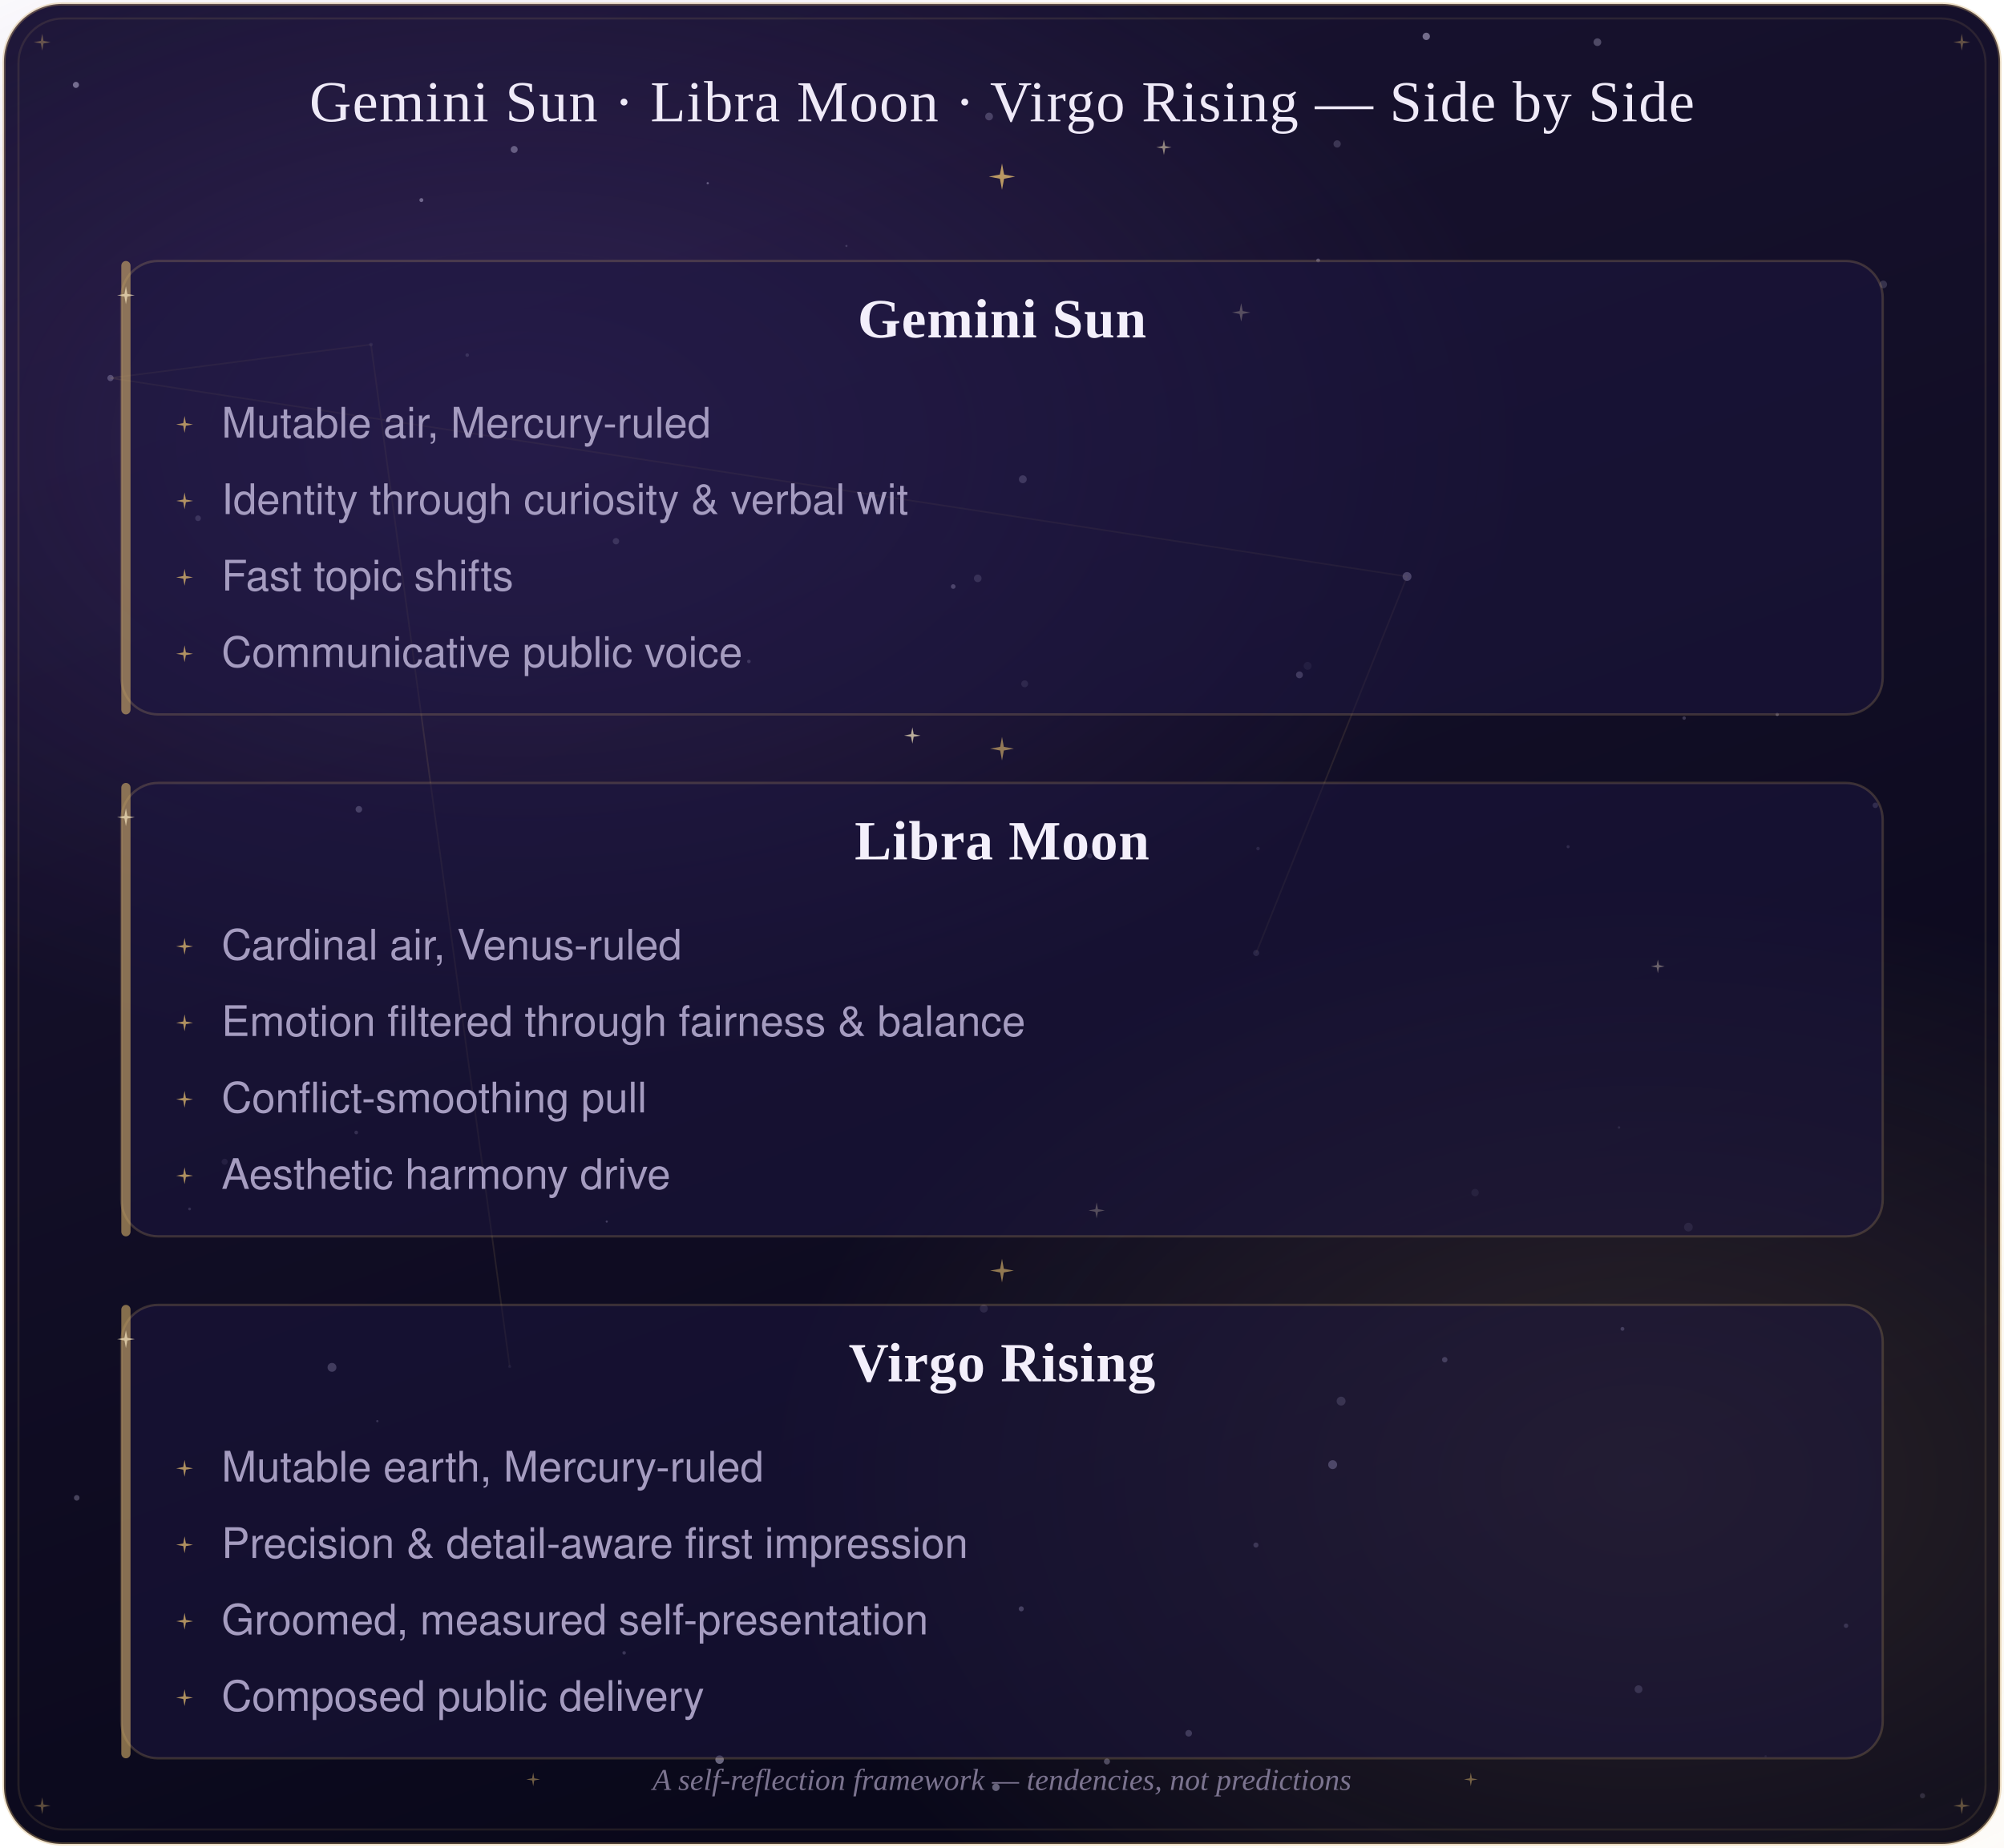
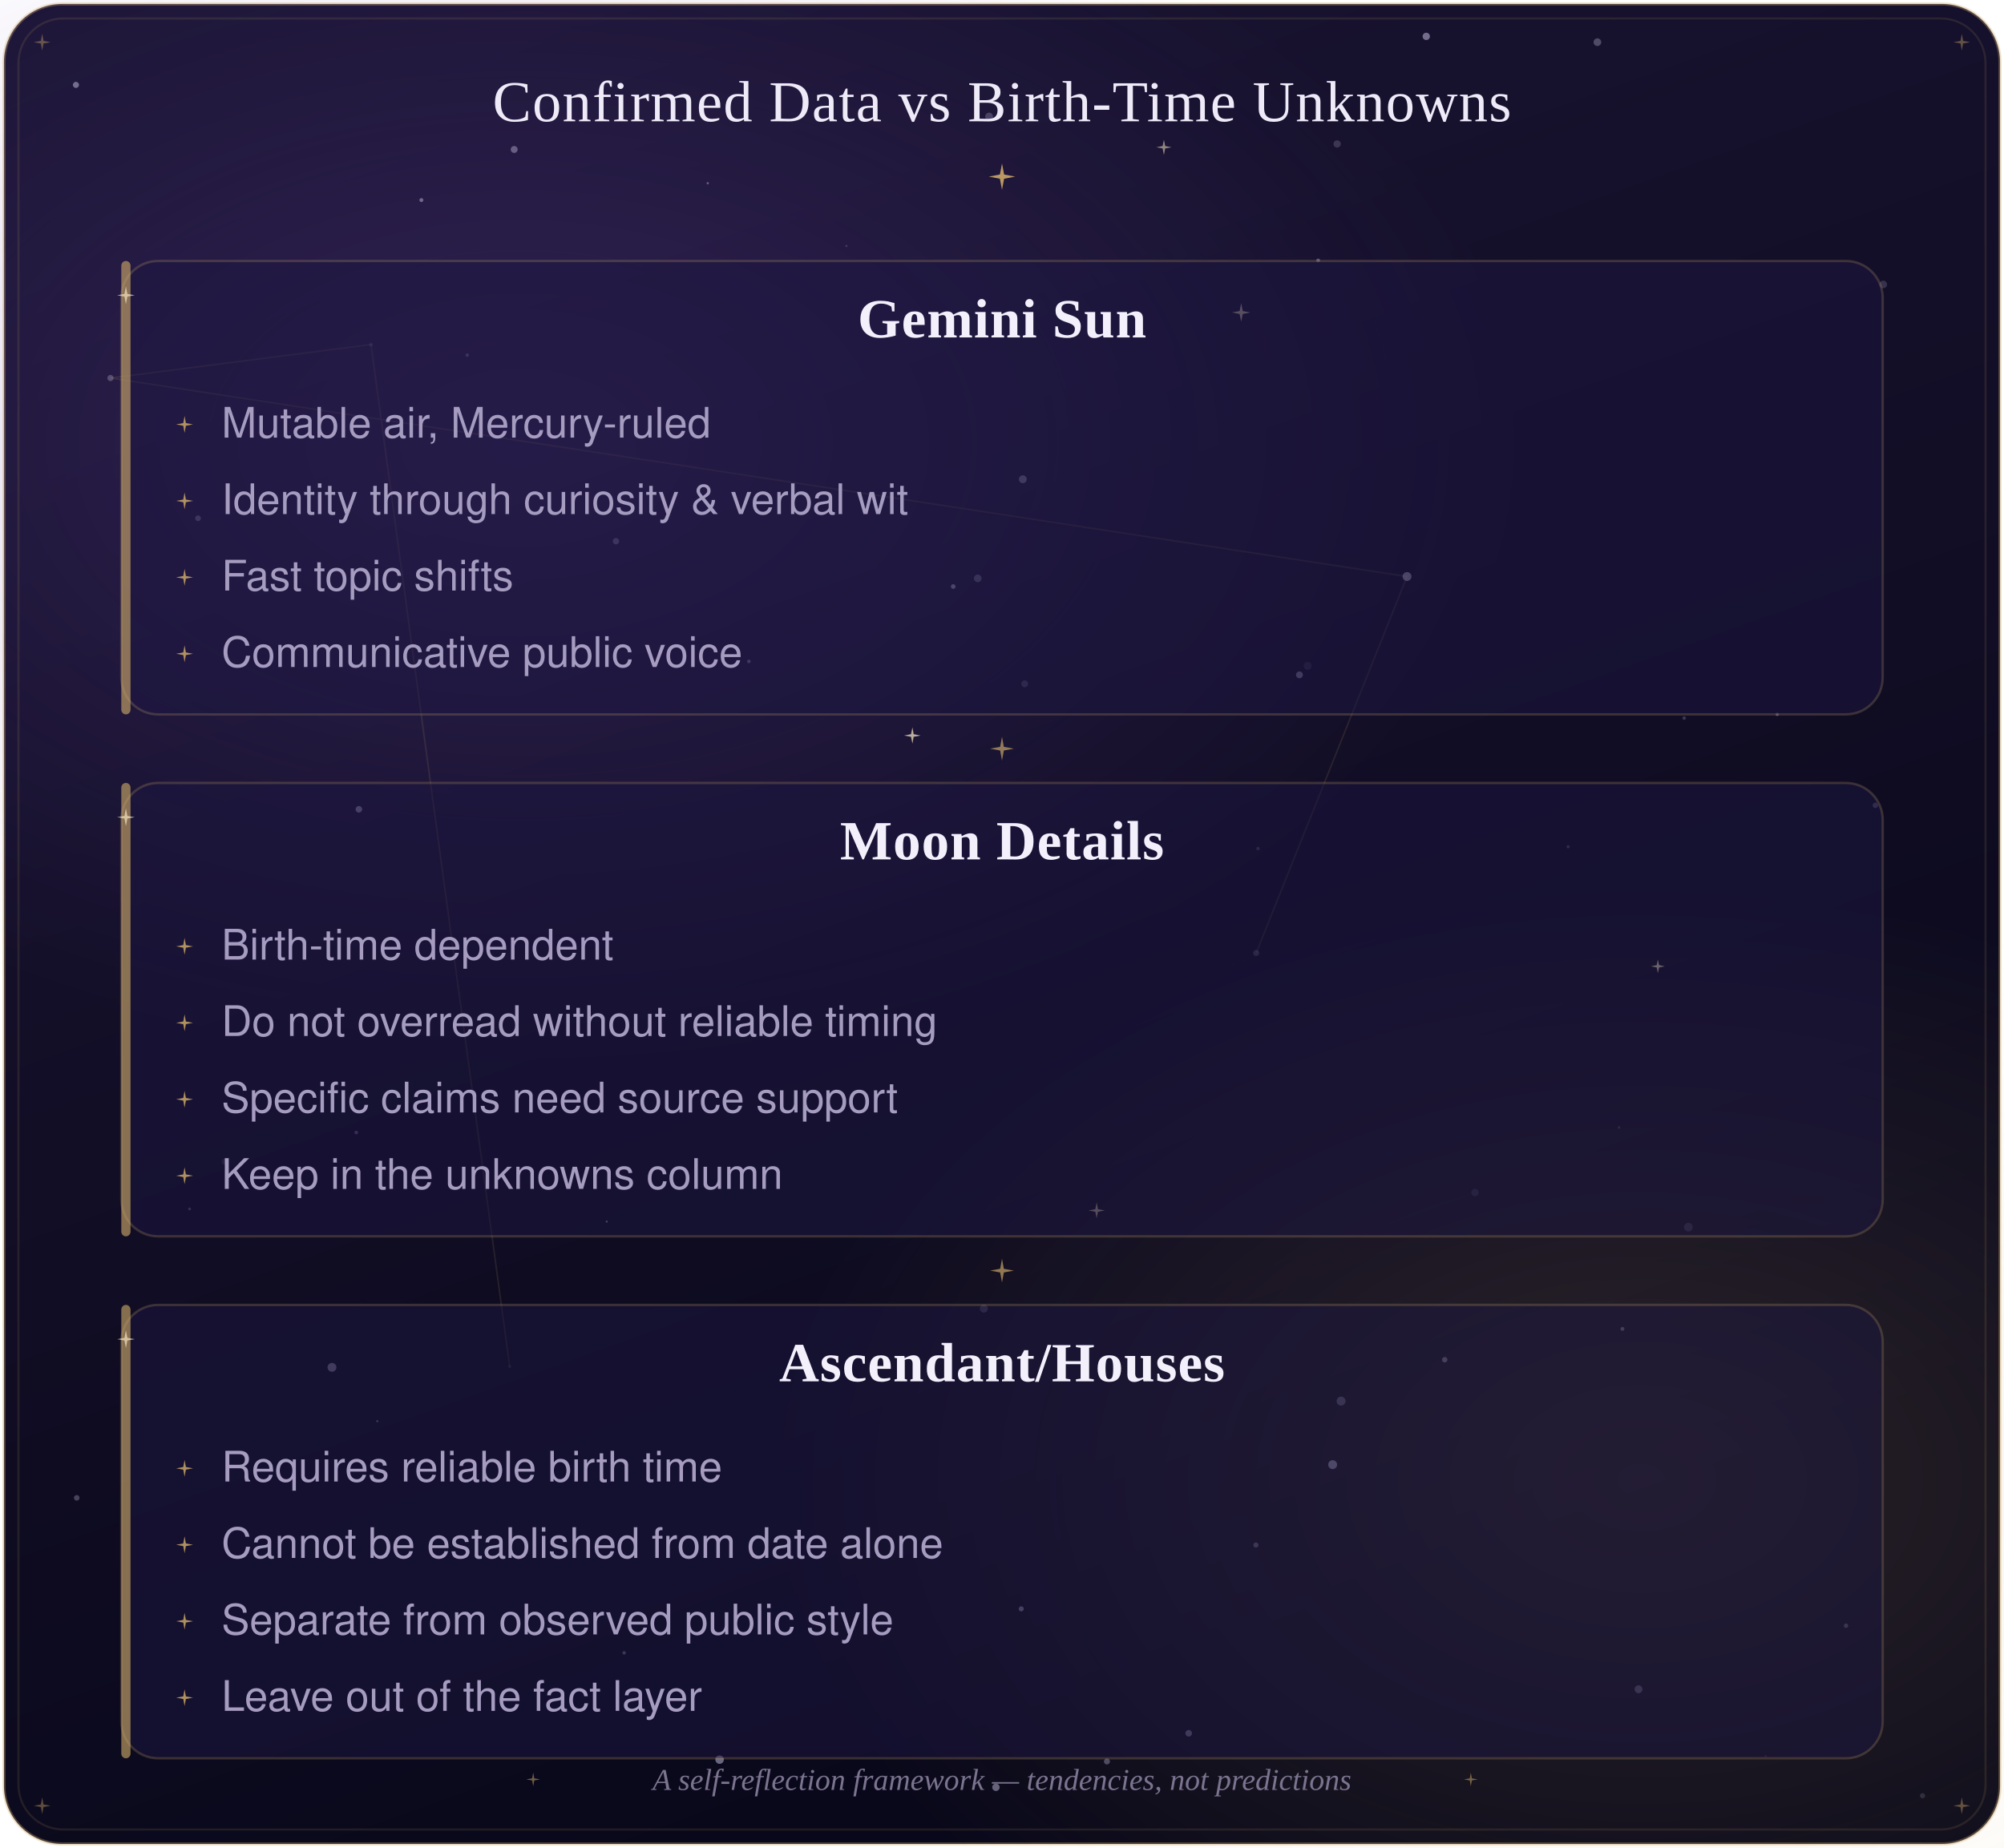
- <svg xmlns="http://www.w3.org/2000/svg" viewBox="0 0 760 701" role="img" aria-label="Gemini Sun · Libra Moon · Virgo Rising — Side by Side">
+ <svg xmlns="http://www.w3.org/2000/svg" viewBox="0 0 760 701" role="img" aria-label="Confirmed Data vs Birth-Time Unknowns">
  <defs>
    <linearGradient id="kateuptonbirthchart1en-panel" x1="0" y1="0" x2="0.4" y2="1">
      <stop offset="0" stop-color="#1a1433" />
      <stop offset="0.55" stop-color="#120e26" />
      <stop offset="1" stop-color="#09081a" />
    </linearGradient>
    <radialGradient id="kateuptonbirthchart1en-foil" cx="0.42" cy="0.34" r="0.75">
      <stop offset="0" stop-color="#fbf0d2" />
      <stop offset="0.5" stop-color="#e8c882" />
      <stop offset="1" stop-color="#b8923f" />
    </radialGradient>
    <radialGradient id="kateuptonbirthchart1en-glow" cx="0.5" cy="0.5" r="0.5">
      <stop offset="0" stop-color="#f6e6bf" />
      <stop offset="1" stop-color="#f6e6bf" stop-opacity="0" />
    </radialGradient>
    <radialGradient id="kateuptonbirthchart1en-neb1" cx="0.5" cy="0.5" r="0.5">
      <stop offset="0" stop-color="#6f4bb0" stop-opacity="0.28" />
      <stop offset="1" stop-color="#6f4bb0" stop-opacity="0" />
    </radialGradient>
    <radialGradient id="kateuptonbirthchart1en-neb2" cx="0.5" cy="0.5" r="0.5">
      <stop offset="0" stop-color="#d4af6a" stop-opacity="0.16" />
      <stop offset="1" stop-color="#d4af6a" stop-opacity="0" />
    </radialGradient>
    <linearGradient id="kateuptonbirthchart1en-rule" x1="0" y1="0" x2="1" y2="0">
      <stop offset="0" stop-color="#d4af6a" stop-opacity="0" />
      <stop offset="0.5" stop-color="#d4af6a" stop-opacity="0.6" />
      <stop offset="1" stop-color="#d4af6a" stop-opacity="0" />
    </linearGradient>
  </defs>
  <rect x="1.5" y="1.5" width="757" height="698" rx="22" fill="url(#kateuptonbirthchart1en-panel)" />
  <ellipse cx="198" cy="168" rx="380" ry="238" fill="url(#kateuptonbirthchart1en-neb1)" />
  <ellipse cx="623" cy="561" rx="334" ry="224" fill="url(#kateuptonbirthchart1en-neb2)" />
  <circle cx="272.9" cy="667.5" r="1.61" fill="#cfc8ea" opacity="0.48" />
  <circle cx="233.6" cy="205.3" r="1.21" fill="#cfc8ea" opacity="0.32" />
  <circle cx="193.3" cy="518.4" r="0.59" fill="#cfc8ea" opacity="0.12" />
  <circle cx="195.0" cy="56.7" r="1.32" fill="#cfc8ea" opacity="0.39" />
  <circle cx="669.6" cy="666.2" r="0.45" fill="#cfc8ea" opacity="0.13" />
  <circle cx="159.8" cy="75.9" r="0.75" fill="#cfc8ea" opacity="0.44" />
  <circle cx="140.7" cy="130.7" r="0.72" fill="#cfc8ea" opacity="0.15" />
  <circle cx="450.8" cy="657.5" r="1.25" fill="#cfc8ea" opacity="0.42" />
  <circle cx="236.7" cy="627.0" r="0.66" fill="#cfc8ea" opacity="0.40" />
  <circle cx="71.9" cy="458.6" r="0.53" fill="#cfc8ea" opacity="0.32" />
  <circle cx="674.0" cy="271.0" r="0.61" fill="#cfc8ea" opacity="0.35" />
  <circle cx="41.9" cy="143.4" r="1.18" fill="#cfc8ea" opacity="0.29" />
  <circle cx="533.6" cy="218.7" r="1.68" fill="#cfc8ea" opacity="0.54" />
  <circle cx="476.3" cy="586.1" r="0.97" fill="#cfc8ea" opacity="0.37" />
  <circle cx="29.1" cy="568.2" r="1.06" fill="#cfc8ea" opacity="0.29" />
  <circle cx="375.1" cy="44.2" r="1.47" fill="#cfc8ea" opacity="0.25" />
  <circle cx="700.1" cy="616.7" r="0.84" fill="#cfc8ea" opacity="0.34" />
  <circle cx="28.8" cy="32.2" r="1.16" fill="#cfc8ea" opacity="0.48" />
  <circle cx="387.3" cy="610.3" r="0.96" fill="#cfc8ea" opacity="0.49" />
  <circle cx="476.4" cy="361.5" r="1.16" fill="#cfc8ea" opacity="0.22" />
  <circle cx="714.2" cy="107.9" r="1.45" fill="#cfc8ea" opacity="0.19" />
  <circle cx="136.1" cy="307.0" r="1.24" fill="#cfc8ea" opacity="0.49" />
  <circle cx="125.9" cy="518.7" r="1.68" fill="#cfc8ea" opacity="0.46" />
  <circle cx="284.0" cy="250.9" r="0.68" fill="#cfc8ea" opacity="0.37" />
  <circle cx="85.2" cy="440.7" r="1.15" fill="#cfc8ea" opacity="0.16" />
  <circle cx="135.1" cy="429.6" r="0.70" fill="#cfc8ea" opacity="0.32" />
  <circle cx="508.6" cy="531.5" r="1.69" fill="#cfc8ea" opacity="0.32" />
  <circle cx="621.4" cy="640.8" r="1.49" fill="#cfc8ea" opacity="0.33" />
  <circle cx="594.7" cy="321.2" r="0.59" fill="#cfc8ea" opacity="0.27" />
  <circle cx="268.4" cy="69.5" r="0.44" fill="#cfc8ea" opacity="0.38" />
  <circle cx="559.4" cy="452.4" r="1.41" fill="#cfc8ea" opacity="0.13" />
  <circle cx="230.1" cy="463.4" r="0.40" fill="#cfc8ea" opacity="0.50" />
  <circle cx="540.9" cy="13.8" r="1.39" fill="#cfc8ea" opacity="0.50" />
  <circle cx="413.3" cy="324.7" r="0.97" fill="#cfc8ea" opacity="0.26" />
  <circle cx="419.8" cy="668.2" r="1.14" fill="#cfc8ea" opacity="0.33" />
  <circle cx="729.1" cy="681.2" r="0.98" fill="#cfc8ea" opacity="0.16" />
  <circle cx="505.4" cy="555.6" r="1.69" fill="#cfc8ea" opacity="0.54" />
  <circle cx="373.1" cy="496.4" r="1.51" fill="#cfc8ea" opacity="0.23" />
  <circle cx="547.9" cy="515.8" r="1.03" fill="#cfc8ea" opacity="0.45" />
  <circle cx="377.7" cy="678.0" r="1.40" fill="#cfc8ea" opacity="0.46" />
  <circle cx="370.8" cy="219.4" r="1.44" fill="#cfc8ea" opacity="0.30" />
  <circle cx="361.5" cy="222.5" r="0.88" fill="#cfc8ea" opacity="0.53" />
  <circle cx="499.9" cy="98.8" r="0.73" fill="#cfc8ea" opacity="0.35" />
  <circle cx="387.9" cy="181.8" r="1.49" fill="#cfc8ea" opacity="0.39" />
  <circle cx="615.3" cy="504.1" r="0.73" fill="#cfc8ea" opacity="0.43" />
  <circle cx="495.9" cy="252.6" r="1.51" fill="#cfc8ea" opacity="0.12" />
  <circle cx="477.1" cy="321.9" r="0.66" fill="#cfc8ea" opacity="0.23" />
  <circle cx="614.0" cy="427.7" r="0.47" fill="#cfc8ea" opacity="0.23" />
  <circle cx="492.8" cy="256.0" r="1.30" fill="#cfc8ea" opacity="0.43" />
  <circle cx="507.1" cy="54.6" r="1.38" fill="#cfc8ea" opacity="0.20" />
  <circle cx="177.2" cy="134.7" r="0.67" fill="#cfc8ea" opacity="0.29" />
  <circle cx="640.3" cy="465.5" r="1.65" fill="#cfc8ea" opacity="0.17" />
  <circle cx="605.8" cy="16.0" r="1.46" fill="#cfc8ea" opacity="0.31" />
  <circle cx="321.0" cy="93.3" r="0.41" fill="#cfc8ea" opacity="0.19" />
  <circle cx="711.2" cy="305.5" r="1.04" fill="#cfc8ea" opacity="0.29" />
  <circle cx="388.6" cy="259.4" r="1.30" fill="#cfc8ea" opacity="0.21" />
  <circle cx="638.7" cy="272.4" r="0.65" fill="#cfc8ea" opacity="0.23" />
  <circle cx="143.1" cy="539.1" r="0.44" fill="#cfc8ea" opacity="0.36" />
  <circle cx="75.1" cy="196.6" r="1.09" fill="#cfc8ea" opacity="0.33" />
  <path d="M 441.403 53.0 L 441.9 55.4 L 444.3 55.862 L 441.9 56.3 L 441.403 58.8 L 440.9 56.3 L 438.5 55.862 L 440.9 55.4 Z" fill="#f6e6bf" opacity="0.54" />
  <path d="M 470.712 115.0 L 471.3 118.0 L 474.2 118.529 L 471.3 119.1 L 470.712 122.0 L 470.1 119.1 L 467.2 118.529 L 470.1 118.0 Z" fill="#f6e6bf" opacity="0.544" />
  <path d="M 346.03 275.9 L 346.5 278.5 L 349.1 279.022 L 346.5 279.5 L 346.03 282.1 L 345.5 279.5 L 342.9 279.022 L 345.5 278.5 Z" fill="#f6e6bf" opacity="0.726" />
  <path d="M 415.89 456.1 L 416.4 458.7 L 419.0 459.16 L 416.4 459.7 L 415.89 462.2 L 415.4 459.7 L 412.8 459.16 L 415.4 458.7 Z" fill="#f6e6bf" opacity="0.529" />
  <path d="M 628.736 364.0 L 629.2 366.1 L 631.3 366.565 L 629.2 367.0 L 628.736 369.2 L 628.3 367.0 L 626.1 366.565 L 628.3 366.1 Z" fill="#f6e6bf" opacity="0.734" />
  <path d="M 193.3 518.4 L 140.7 130.7 L 41.9 143.4 L 533.6 218.7 L 476.4 361.5" fill="none" stroke="#d4af6a" stroke-width="0.6" opacity="0.12" />
  <rect x="1.5" y="1.5" width="757" height="698" rx="22" fill="none" stroke="#d4af6a" stroke-opacity="0.34" stroke-width="1.2" />
  <rect x="7" y="7" width="746" height="687" rx="17" fill="none" stroke="#d4af6a" stroke-opacity="0.12" stroke-width="0.8" />
  <path d="M 16 12.8 L 16.5 15.5 L 19.2 16 L 16.5 16.5 L 16 19.2 L 15.5 16.5 L 12.8 16 L 15.5 15.5 Z" fill="#d4af6a" opacity="0.4" />
  <path d="M 744 12.8 L 744.5 15.5 L 747.2 16 L 744.5 16.5 L 744 19.2 L 743.5 16.5 L 740.8 16 L 743.5 15.5 Z" fill="#d4af6a" opacity="0.4" />
  <path d="M 16 681.8 L 16.5 684.5 L 19.2 685 L 16.5 685.5 L 16 688.2 L 15.5 685.5 L 12.8 685 L 15.5 684.5 Z" fill="#d4af6a" opacity="0.4" />
  <path d="M 744 681.8 L 744.5 684.5 L 747.2 685 L 744.5 685.5 L 744 688.2 L 743.5 685.5 L 740.8 685 L 743.5 684.5 Z" fill="#d4af6a" opacity="0.4" />
-   <text x="380" y="46" text-anchor="middle" font-family="Georgia, 'Times New Roman', serif" font-size="22" letter-spacing="0.4" fill="#efeaf8">Gemini Sun · Libra Moon · Virgo Rising — Side by Side</text>
+   <text x="380" y="46" text-anchor="middle" font-family="Georgia, 'Times New Roman', serif" font-size="22" letter-spacing="0.4" fill="#efeaf8">Confirmed Data vs Birth-Time Unknowns</text>
  <line x1="230" y1="67" x2="368" y2="67" stroke="url(#kateuptonbirthchart1en-rule)" stroke-width="1" />
  <line x1="392" y1="67" x2="530" y2="67" stroke="url(#kateuptonbirthchart1en-rule)" stroke-width="1" />
  <path d="M 380 62.0 L 380.8 66.2 L 385.0 67 L 380.8 67.8 L 380 72.0 L 379.2 67.8 L 375.0 67 L 379.2 66.2 Z" fill="#d4af6a" opacity="0.85" />
  <rect x="46" y="99" width="668" height="172.0" rx="14" fill="#1d1740" fill-opacity="0.5" stroke="#d4af6a" stroke-opacity="0.22" stroke-width="0.9" />
  <rect x="46" y="99" width="3.5" height="172.0" rx="1.8" fill="#d4af6a" fill-opacity="0.6" />
  <path d="M 47.75 108.6 L 48.3 111.5 L 51.1 112 L 48.3 112.5 L 47.75 115.4 L 47.2 112.5 L 44.4 112 L 47.2 111.5 Z" fill="#f6e6bf" opacity="0.7" />
  <text x="380" y="128.0" text-anchor="middle" font-family="Georgia, 'Times New Roman', serif" font-size="21" font-weight="700" letter-spacing="0.3" fill="#f3effb">Gemini Sun</text>
  <path d="M 70 157.8 L 70.5 160.5 L 73.2 161 L 70.5 161.5 L 70 164.2 L 69.5 161.5 L 66.8 161 L 69.5 160.5 Z" fill="#d4af6a" opacity="0.8" />
  <text x="84" y="166.0" font-family="Helvetica, Arial, sans-serif" font-size="16" fill="#a59cc0">Mutable air, Mercury-ruled</text>
  <path d="M 70 186.8 L 70.5 189.5 L 73.2 190 L 70.5 190.5 L 70 193.2 L 69.5 190.5 L 66.8 190 L 69.5 189.5 Z" fill="#d4af6a" opacity="0.8" />
  <text x="84" y="195.0" font-family="Helvetica, Arial, sans-serif" font-size="16" fill="#a59cc0">Identity through curiosity &amp; verbal wit</text>
  <path d="M 70 215.8 L 70.5 218.5 L 73.2 219 L 70.5 219.5 L 70 222.2 L 69.5 219.5 L 66.8 219 L 69.5 218.5 Z" fill="#d4af6a" opacity="0.8" />
  <text x="84" y="224.0" font-family="Helvetica, Arial, sans-serif" font-size="16" fill="#a59cc0">Fast topic shifts</text>
  <path d="M 70 244.8 L 70.5 247.5 L 73.2 248 L 70.5 248.5 L 70 251.2 L 69.5 248.5 L 66.8 248 L 69.5 247.5 Z" fill="#d4af6a" opacity="0.8" />
  <text x="84" y="253.0" font-family="Helvetica, Arial, sans-serif" font-size="16" fill="#a59cc0">Communicative public voice</text>
  <path d="M 380 279.5 L 380.7 283.3 L 384.5 284 L 380.7 284.7 L 380 288.5 L 379.3 284.7 L 375.5 284 L 379.3 283.3 Z" fill="#d4af6a" opacity="0.65" />
  <rect x="46" y="297" width="668" height="172.0" rx="14" fill="#1d1740" fill-opacity="0.5" stroke="#d4af6a" stroke-opacity="0.22" stroke-width="0.9" />
  <rect x="46" y="297" width="3.5" height="172.0" rx="1.8" fill="#d4af6a" fill-opacity="0.6" />
  <path d="M 47.75 306.6 L 48.3 309.5 L 51.1 310 L 48.3 310.5 L 47.75 313.4 L 47.2 310.5 L 44.4 310 L 47.2 309.5 Z" fill="#f6e6bf" opacity="0.7" />
-   <text x="380" y="326.0" text-anchor="middle" font-family="Georgia, 'Times New Roman', serif" font-size="21" font-weight="700" letter-spacing="0.3" fill="#f3effb">Libra Moon</text>
+   <text x="380" y="326.0" text-anchor="middle" font-family="Georgia, 'Times New Roman', serif" font-size="21" font-weight="700" letter-spacing="0.3" fill="#f3effb">Moon Details</text>
  <path d="M 70 355.8 L 70.5 358.5 L 73.2 359 L 70.5 359.5 L 70 362.2 L 69.5 359.5 L 66.8 359 L 69.5 358.5 Z" fill="#d4af6a" opacity="0.8" />
-   <text x="84" y="364.0" font-family="Helvetica, Arial, sans-serif" font-size="16" fill="#a59cc0">Cardinal air, Venus-ruled</text>
+   <text x="84" y="364.0" font-family="Helvetica, Arial, sans-serif" font-size="16" fill="#a59cc0">Birth-time dependent</text>
  <path d="M 70 384.8 L 70.5 387.5 L 73.2 388 L 70.5 388.5 L 70 391.2 L 69.5 388.5 L 66.8 388 L 69.5 387.5 Z" fill="#d4af6a" opacity="0.8" />
-   <text x="84" y="393.0" font-family="Helvetica, Arial, sans-serif" font-size="16" fill="#a59cc0">Emotion filtered through fairness &amp; balance</text>
+   <text x="84" y="393.0" font-family="Helvetica, Arial, sans-serif" font-size="16" fill="#a59cc0">Do not overread without reliable timing</text>
  <path d="M 70 413.8 L 70.5 416.5 L 73.2 417 L 70.5 417.5 L 70 420.2 L 69.5 417.5 L 66.8 417 L 69.5 416.5 Z" fill="#d4af6a" opacity="0.8" />
-   <text x="84" y="422.0" font-family="Helvetica, Arial, sans-serif" font-size="16" fill="#a59cc0">Conflict-smoothing pull</text>
+   <text x="84" y="422.0" font-family="Helvetica, Arial, sans-serif" font-size="16" fill="#a59cc0">Specific claims need source support</text>
  <path d="M 70 442.8 L 70.5 445.5 L 73.2 446 L 70.5 446.5 L 70 449.2 L 69.5 446.5 L 66.8 446 L 69.5 445.5 Z" fill="#d4af6a" opacity="0.8" />
-   <text x="84" y="451.0" font-family="Helvetica, Arial, sans-serif" font-size="16" fill="#a59cc0">Aesthetic harmony drive</text>
+   <text x="84" y="451.0" font-family="Helvetica, Arial, sans-serif" font-size="16" fill="#a59cc0">Keep in the unknowns column</text>
  <path d="M 380 477.5 L 380.7 481.3 L 384.5 482 L 380.7 482.7 L 380 486.5 L 379.3 482.7 L 375.5 482 L 379.3 481.3 Z" fill="#d4af6a" opacity="0.65" />
  <rect x="46" y="495" width="668" height="172.0" rx="14" fill="#1d1740" fill-opacity="0.5" stroke="#d4af6a" stroke-opacity="0.22" stroke-width="0.9" />
  <rect x="46" y="495" width="3.5" height="172.0" rx="1.8" fill="#d4af6a" fill-opacity="0.6" />
  <path d="M 47.75 504.6 L 48.3 507.5 L 51.1 508 L 48.3 508.5 L 47.75 511.4 L 47.2 508.5 L 44.4 508 L 47.2 507.5 Z" fill="#f6e6bf" opacity="0.7" />
-   <text x="380" y="524.0" text-anchor="middle" font-family="Georgia, 'Times New Roman', serif" font-size="21" font-weight="700" letter-spacing="0.3" fill="#f3effb">Virgo Rising</text>
+   <text x="380" y="524.0" text-anchor="middle" font-family="Georgia, 'Times New Roman', serif" font-size="21" font-weight="700" letter-spacing="0.3" fill="#f3effb">Ascendant/Houses</text>
  <path d="M 70 553.8 L 70.5 556.5 L 73.2 557 L 70.5 557.5 L 70 560.2 L 69.5 557.5 L 66.8 557 L 69.5 556.5 Z" fill="#d4af6a" opacity="0.8" />
-   <text x="84" y="562.0" font-family="Helvetica, Arial, sans-serif" font-size="16" fill="#a59cc0">Mutable earth, Mercury-ruled</text>
+   <text x="84" y="562.0" font-family="Helvetica, Arial, sans-serif" font-size="16" fill="#a59cc0">Requires reliable birth time</text>
  <path d="M 70 582.8 L 70.5 585.5 L 73.2 586 L 70.5 586.5 L 70 589.2 L 69.5 586.5 L 66.8 586 L 69.5 585.5 Z" fill="#d4af6a" opacity="0.8" />
-   <text x="84" y="591.0" font-family="Helvetica, Arial, sans-serif" font-size="16" fill="#a59cc0">Precision &amp; detail-aware first impression</text>
+   <text x="84" y="591.0" font-family="Helvetica, Arial, sans-serif" font-size="16" fill="#a59cc0">Cannot be established from date alone</text>
  <path d="M 70 611.8 L 70.5 614.5 L 73.2 615 L 70.5 615.5 L 70 618.2 L 69.5 615.5 L 66.8 615 L 69.5 614.5 Z" fill="#d4af6a" opacity="0.8" />
-   <text x="84" y="620.0" font-family="Helvetica, Arial, sans-serif" font-size="16" fill="#a59cc0">Groomed, measured self-presentation</text>
+   <text x="84" y="620.0" font-family="Helvetica, Arial, sans-serif" font-size="16" fill="#a59cc0">Separate from observed public style</text>
  <path d="M 70 640.8 L 70.5 643.5 L 73.2 644 L 70.5 644.5 L 70 647.2 L 69.5 644.5 L 66.8 644 L 69.5 643.5 Z" fill="#d4af6a" opacity="0.8" />
-   <text x="84" y="649.0" font-family="Helvetica, Arial, sans-serif" font-size="16" fill="#a59cc0">Composed public delivery</text>
+   <text x="84" y="649.0" font-family="Helvetica, Arial, sans-serif" font-size="16" fill="#a59cc0">Leave out of the fact layer</text>
  <path d="M 202.227 672.4 L 202.6 674.6 L 204.8 675 L 202.6 675.4 L 202.227 677.6 L 201.8 675.4 L 199.6 675 L 201.8 674.6 Z" fill="#d4af6a" opacity="0.5" />
  <text x="380" y="679" text-anchor="middle" font-family="Georgia, 'Times New Roman', serif" font-style="italic" font-size="11.5" fill="#7b738f">A self-reflection framework — tendencies, not predictions</text>
  <path d="M 557.773 672.4 L 558.2 674.6 L 560.4 675 L 558.2 675.4 L 557.773 677.6 L 557.4 675.4 L 555.2 675 L 557.4 674.6 Z" fill="#d4af6a" opacity="0.5" />
</svg>
